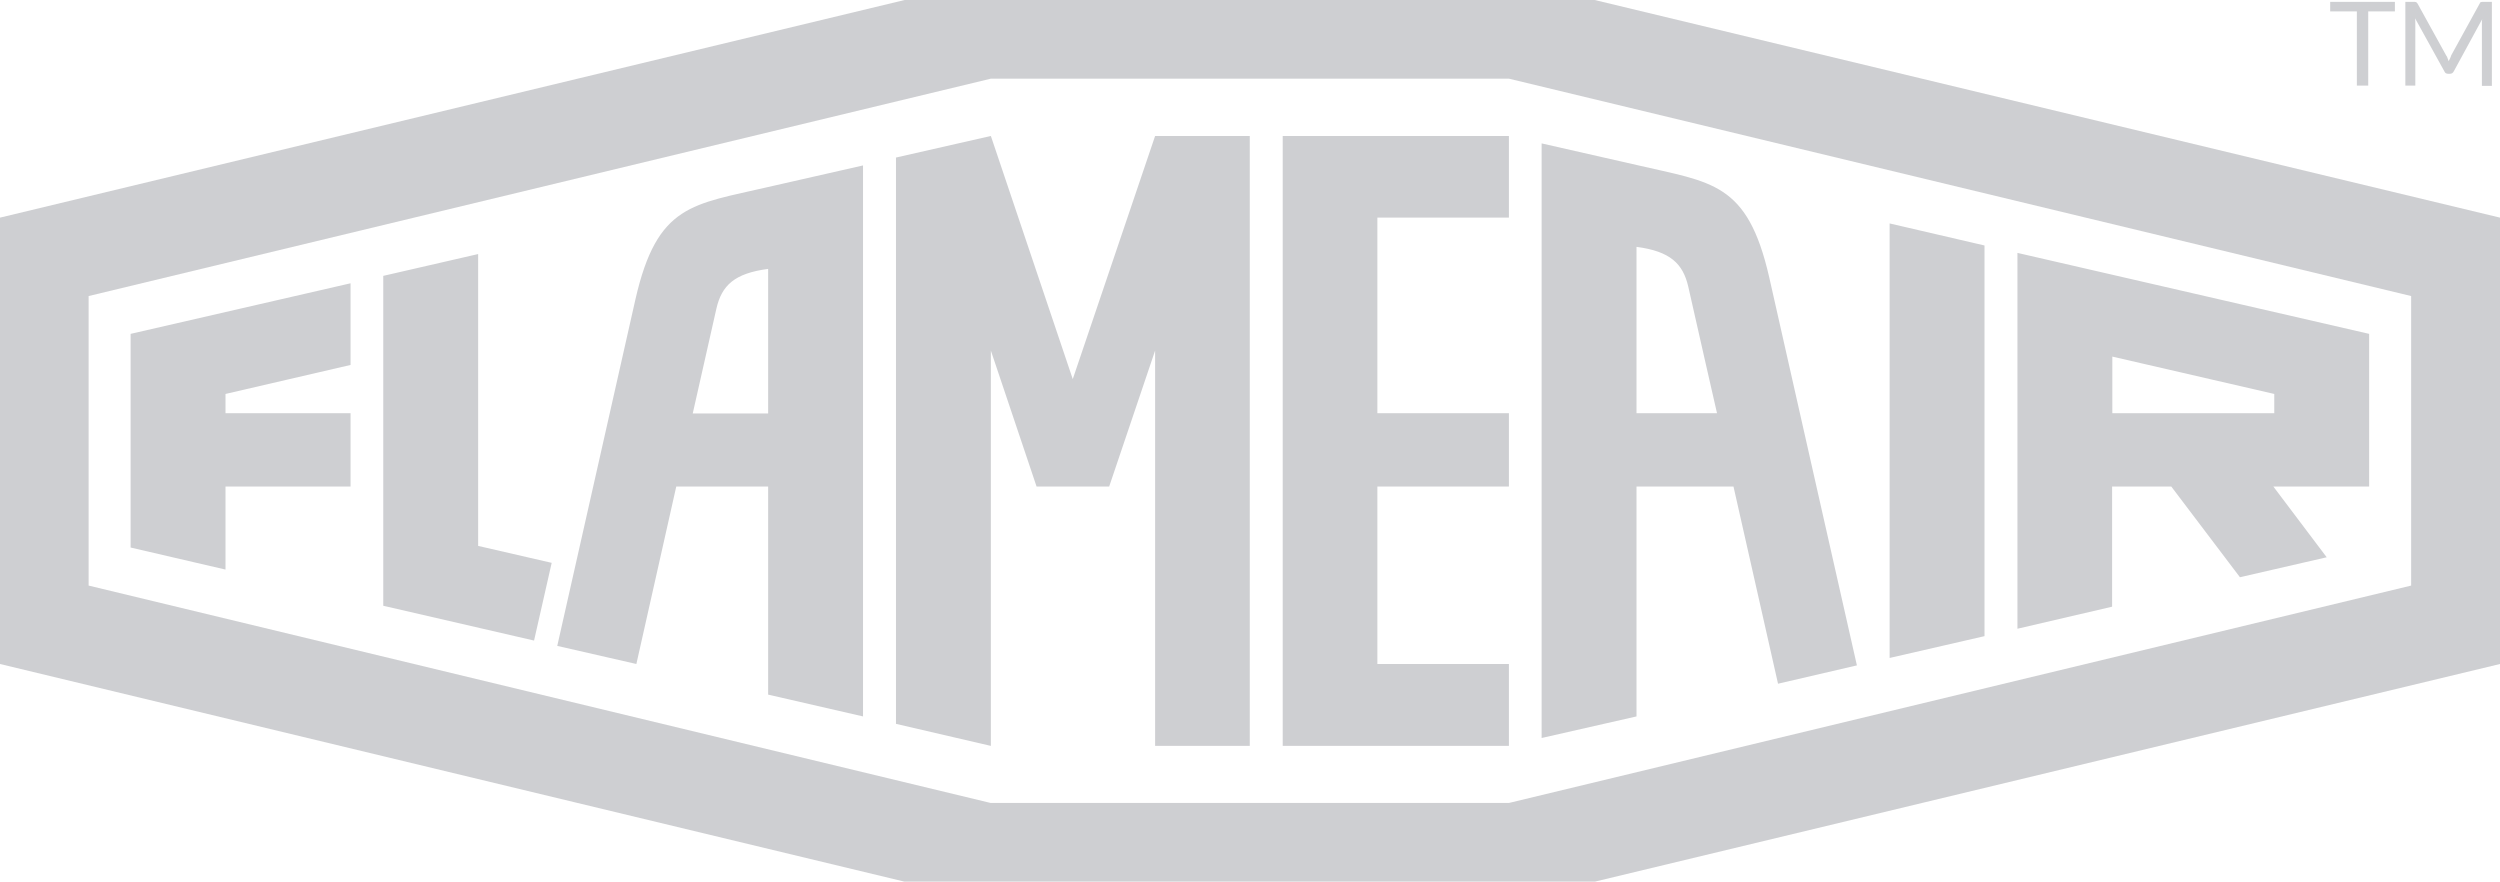
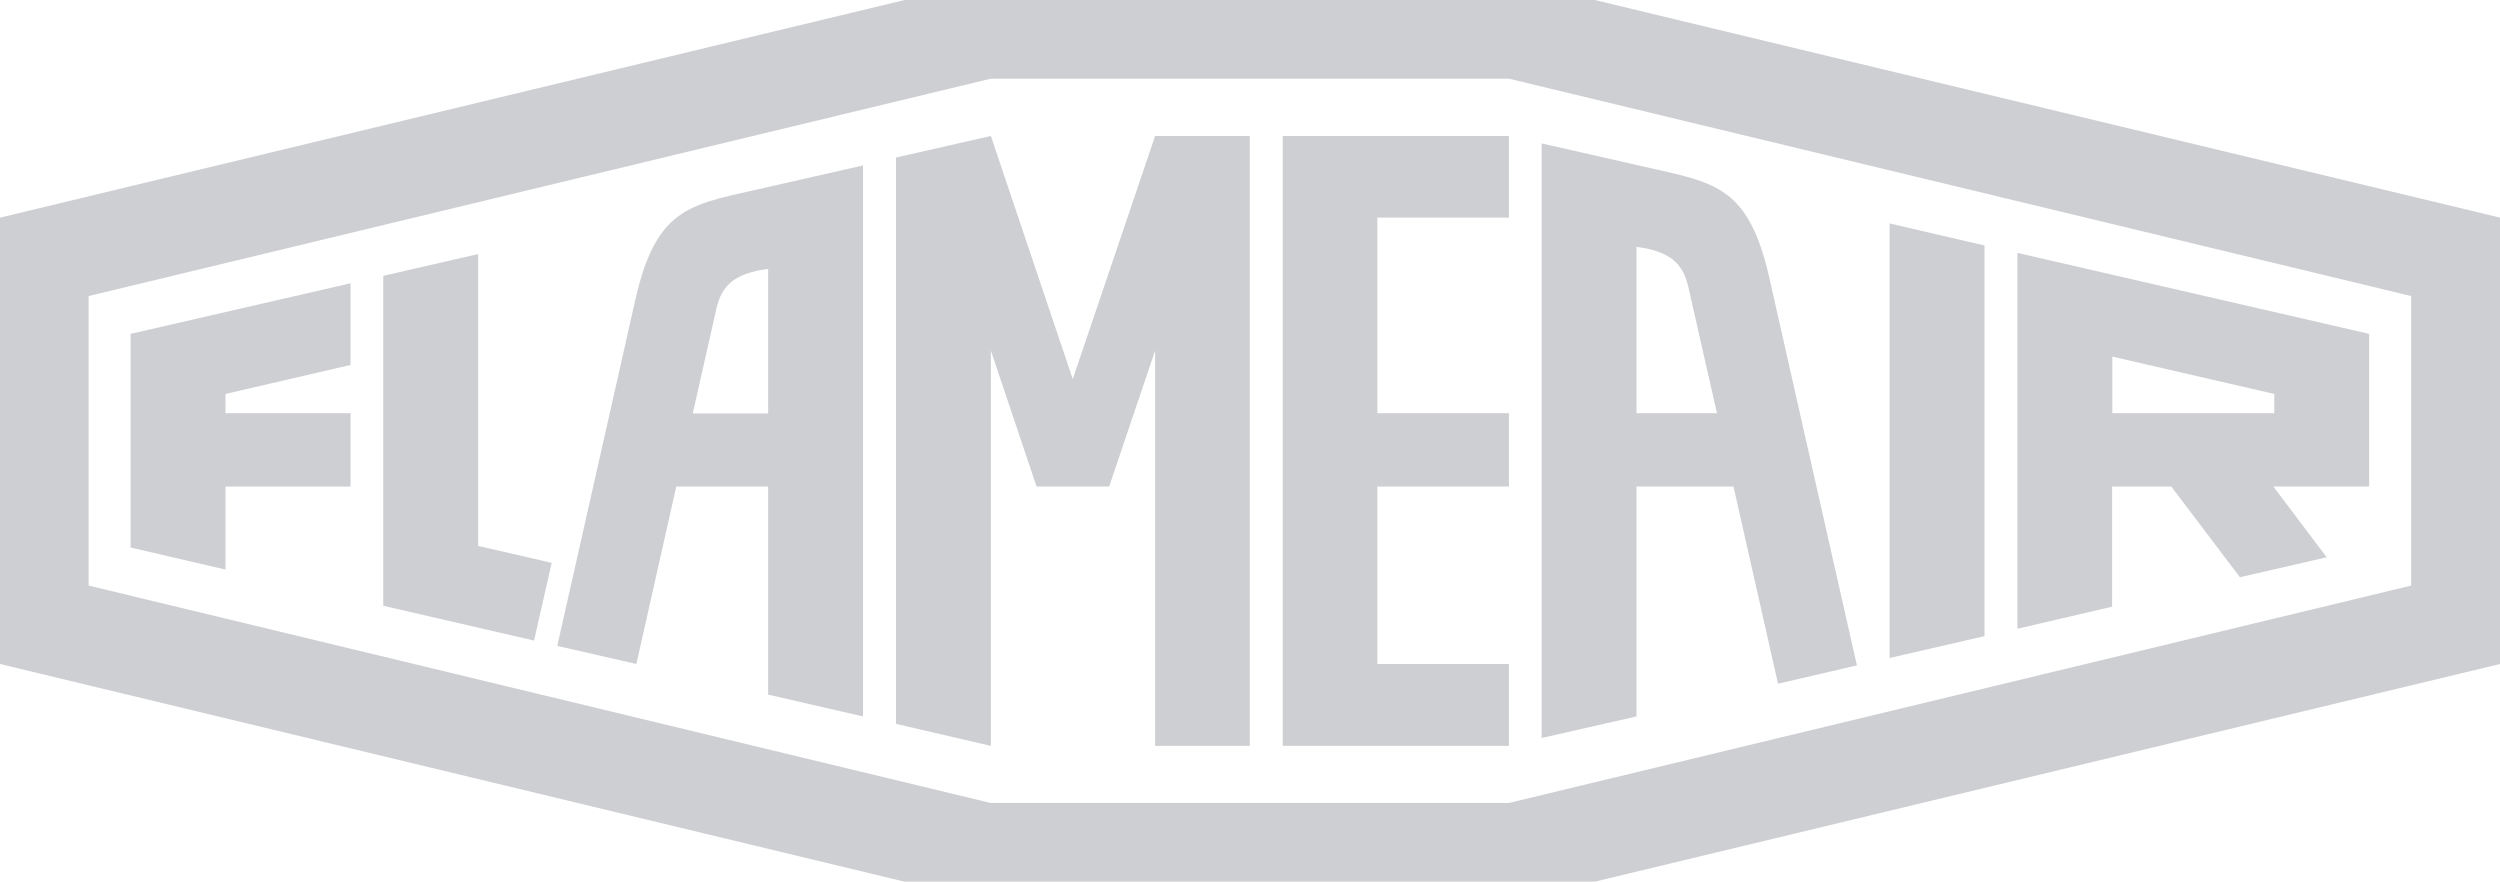
<svg xmlns="http://www.w3.org/2000/svg" width="85.07" height="30" viewBox="0 0 107.76 38" fill="none">
  <path d="M68.75 38H38.98L0 28.62V9.38L38.99 0H68.74L107.76 9.38C107.76 15.83 107.76 28.62 107.76 28.62L68.75 38ZM65.04 34.61L103.93 25.24V12.76L65.04 3.39H42.71L3.82 12.76V25.24L42.7 34.61H65.04Z" fill="#CECFD2" />
  <path d="M47.81 20.97H44.68L42.71 15.11V32.15L38.62 31.2V6.79L42.71 5.86L46.24 16.34L49.79 5.86H53.87V32.15H49.79V15.11L47.81 20.97ZM24.02 27.84C24.02 27.84 26.36 17.48 27.39 12.9C28.33 8.78 29.86 8.82 33.11 8.06C34.78 7.68 37.2 7.13 37.2 7.13V30.88L33.11 29.94V20.97H29.15L27.43 28.62L24.02 27.84ZM33.11 11.59C31.66 11.78 31.11 12.3 30.88 13.3C30.52 14.91 29.86 17.82 29.86 17.82H33.11V11.59ZM76.64 29.47L74.72 20.97H70.54V30.88L66.45 31.81V6.18C66.45 6.18 68.87 6.73 70.54 7.11C73.79 7.87 75.32 7.84 76.26 11.95C77.29 16.53 80.04 28.68 80.04 28.68L76.64 29.47ZM70.54 17.81H74.01C74.01 17.81 73.13 13.96 72.77 12.35C72.54 11.36 71.99 10.83 70.54 10.64V17.81ZM65.04 17.81V20.97H59.37V28.62H65.04V32.15H55.29V5.86H65.04V9.38H59.37V17.81H65.04ZM86.96 27.1V10.9L102.12 14.39V20.97H97.99L100.29 24.02L96.55 24.88L93.59 20.97H91.04V26.15L86.96 27.1ZM98.03 17.81V16.98L91.05 15.37V17.81H98.03ZM15.11 12.21V15.73L9.72 16.98V17.81H15.11V20.97H9.72V24.55L5.63 23.6V14.39L15.11 12.21ZM81.45 9.63L85.54 10.58V27.42L81.45 28.36V9.63ZM16.52 26.11V11.89L20.61 10.95V23.53L23.78 24.26L23.02 27.61L16.52 26.11Z" fill="#CECFD2" />
-   <path d="M103.23 0.49H102.08V3.69H101.59V0.49H100.44V0.08H103.23V0.49ZM107.41 0.08V3.7H106.98V1.04C106.98 1.01 106.98 0.96 106.98 0.93C106.98 0.88 106.98 0.85 107 0.81L105.77 3.07C105.73 3.15 105.67 3.18 105.6 3.18H105.53C105.45 3.18 105.39 3.15 105.36 3.07L104.1 0.79C104.11 0.87 104.11 0.96 104.11 1.03V3.69H103.68V0.08H104.04C104.09 0.08 104.12 0.08 104.14 0.09C104.16 0.1 104.19 0.12 104.21 0.16L105.44 2.39C105.47 2.43 105.49 2.46 105.5 2.51C105.52 2.55 105.53 2.6 105.55 2.64C105.57 2.6 105.58 2.55 105.61 2.51C105.63 2.46 105.65 2.42 105.66 2.38L106.88 0.16C106.9 0.11 106.92 0.09 106.94 0.09C106.96 0.08 107 0.08 107.04 0.08H107.41Z" fill="#CECFD2" />
</svg>
